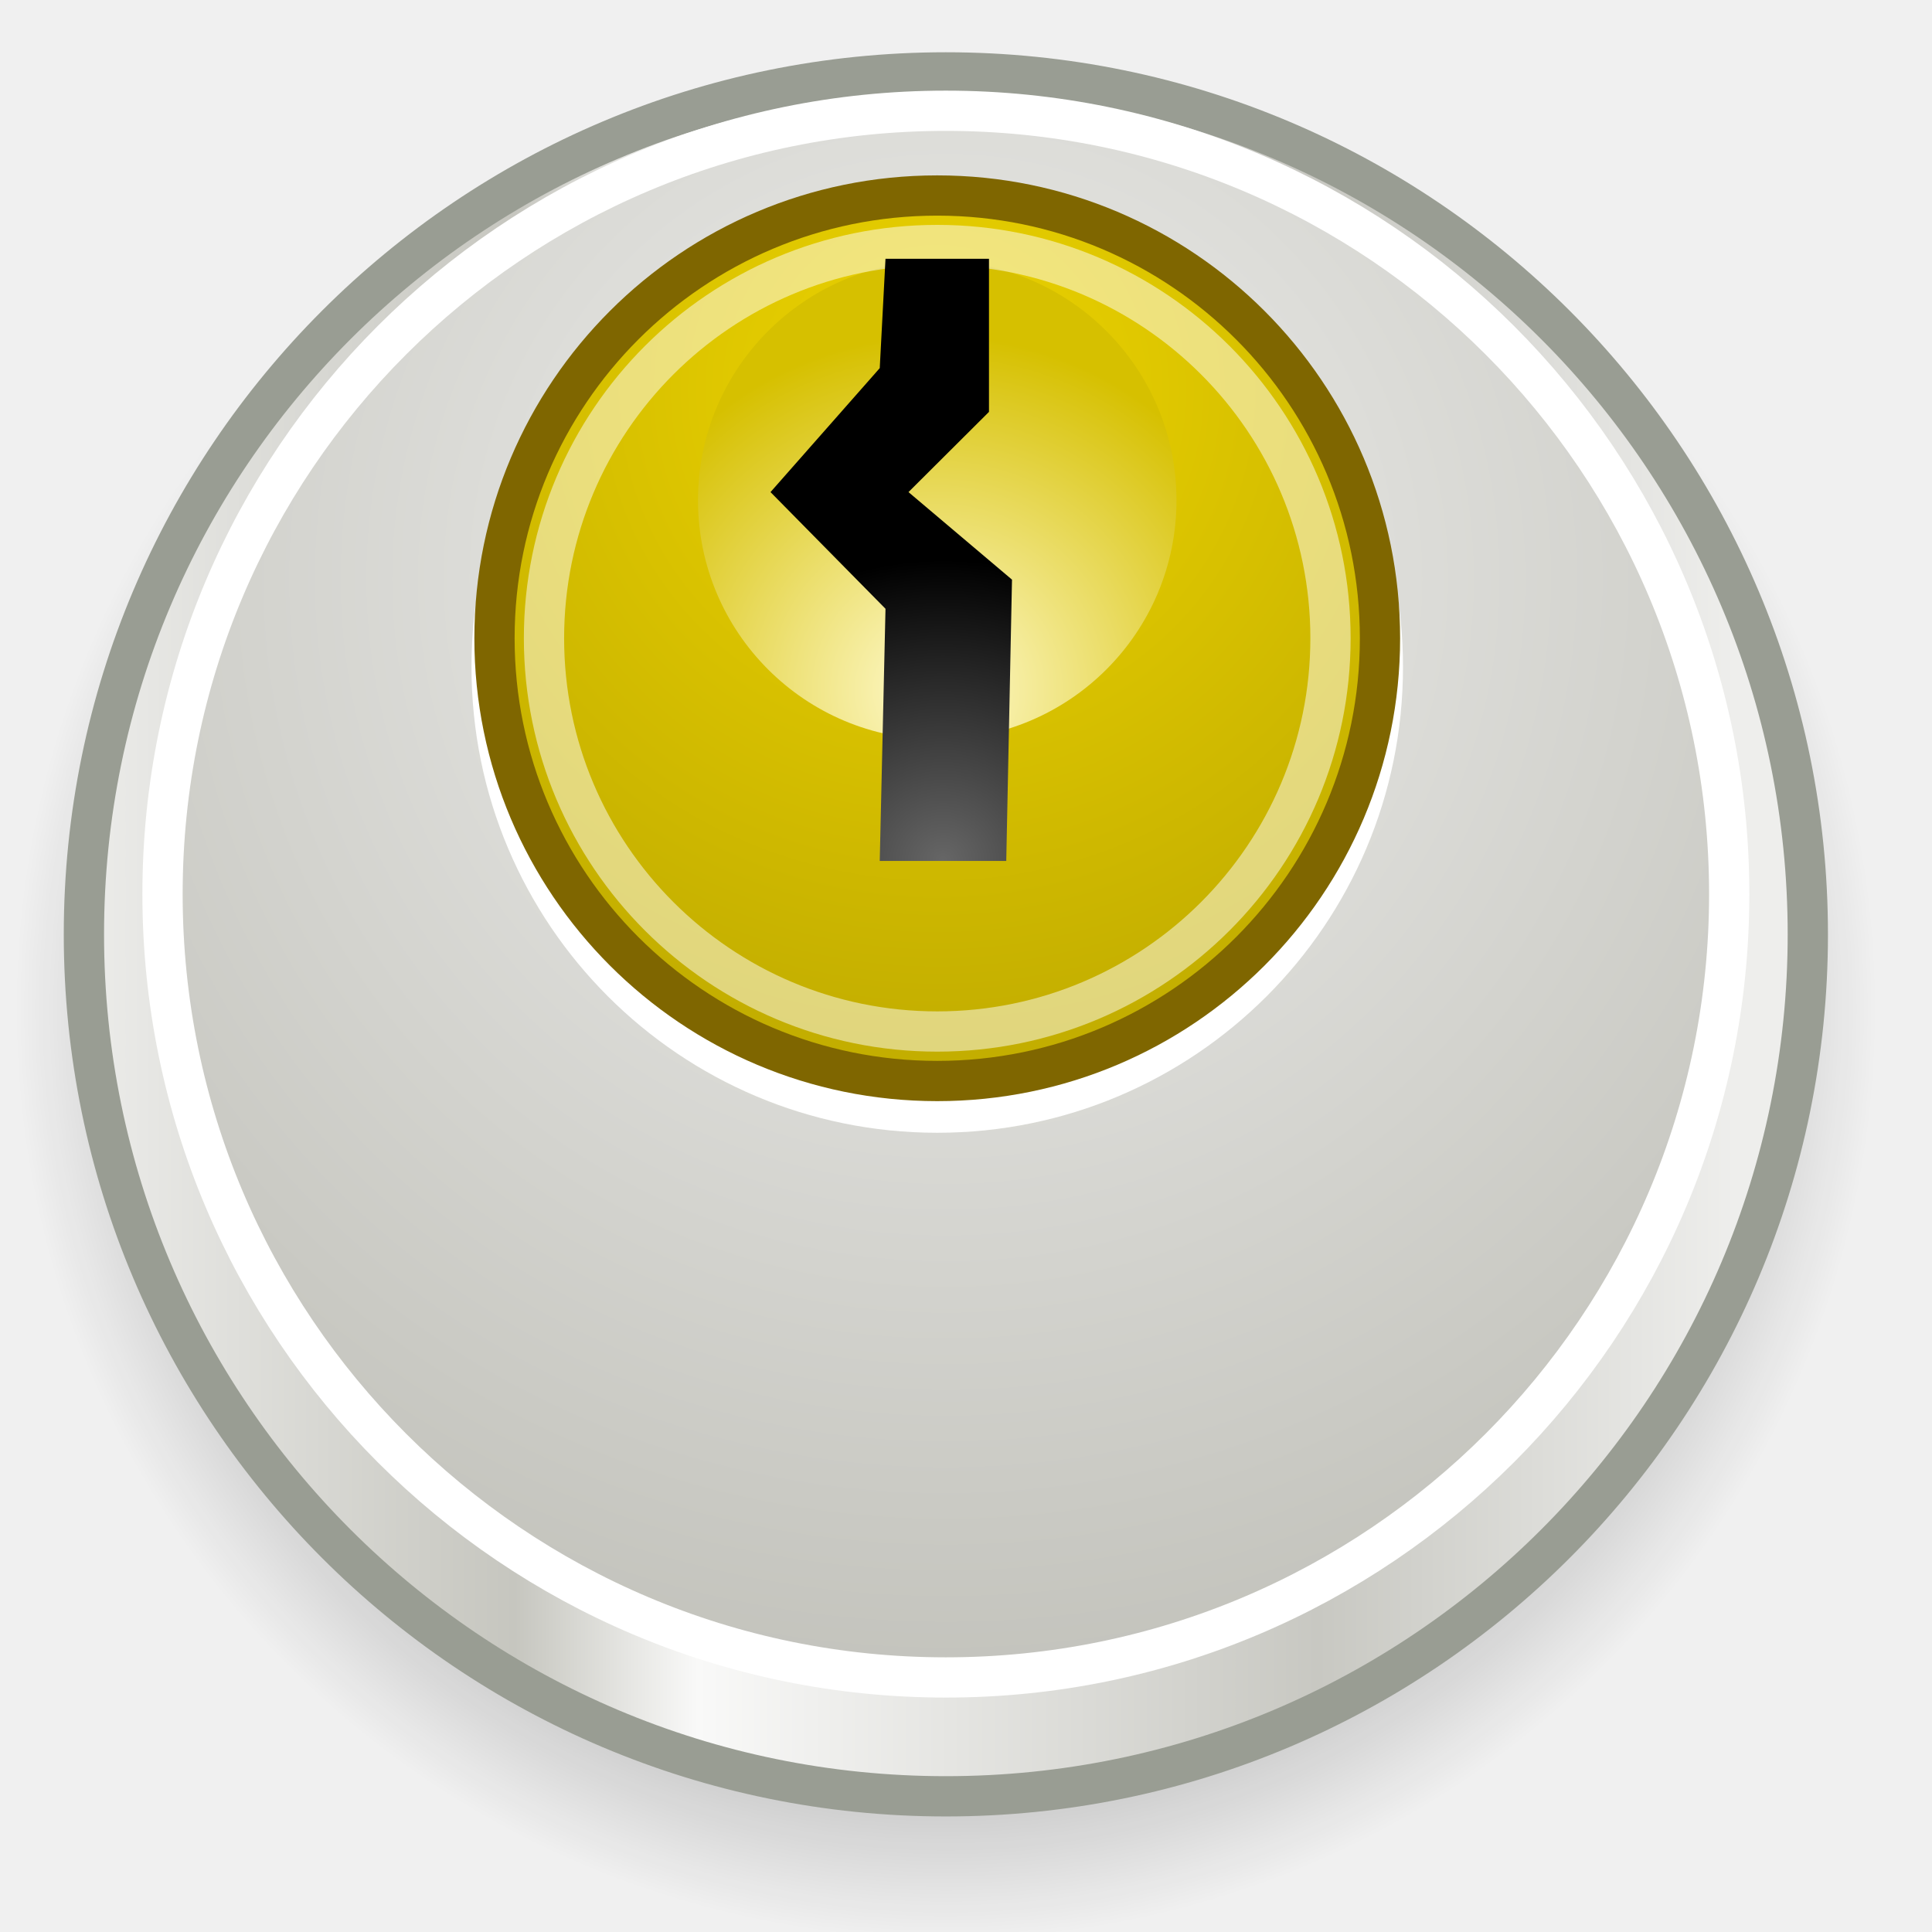
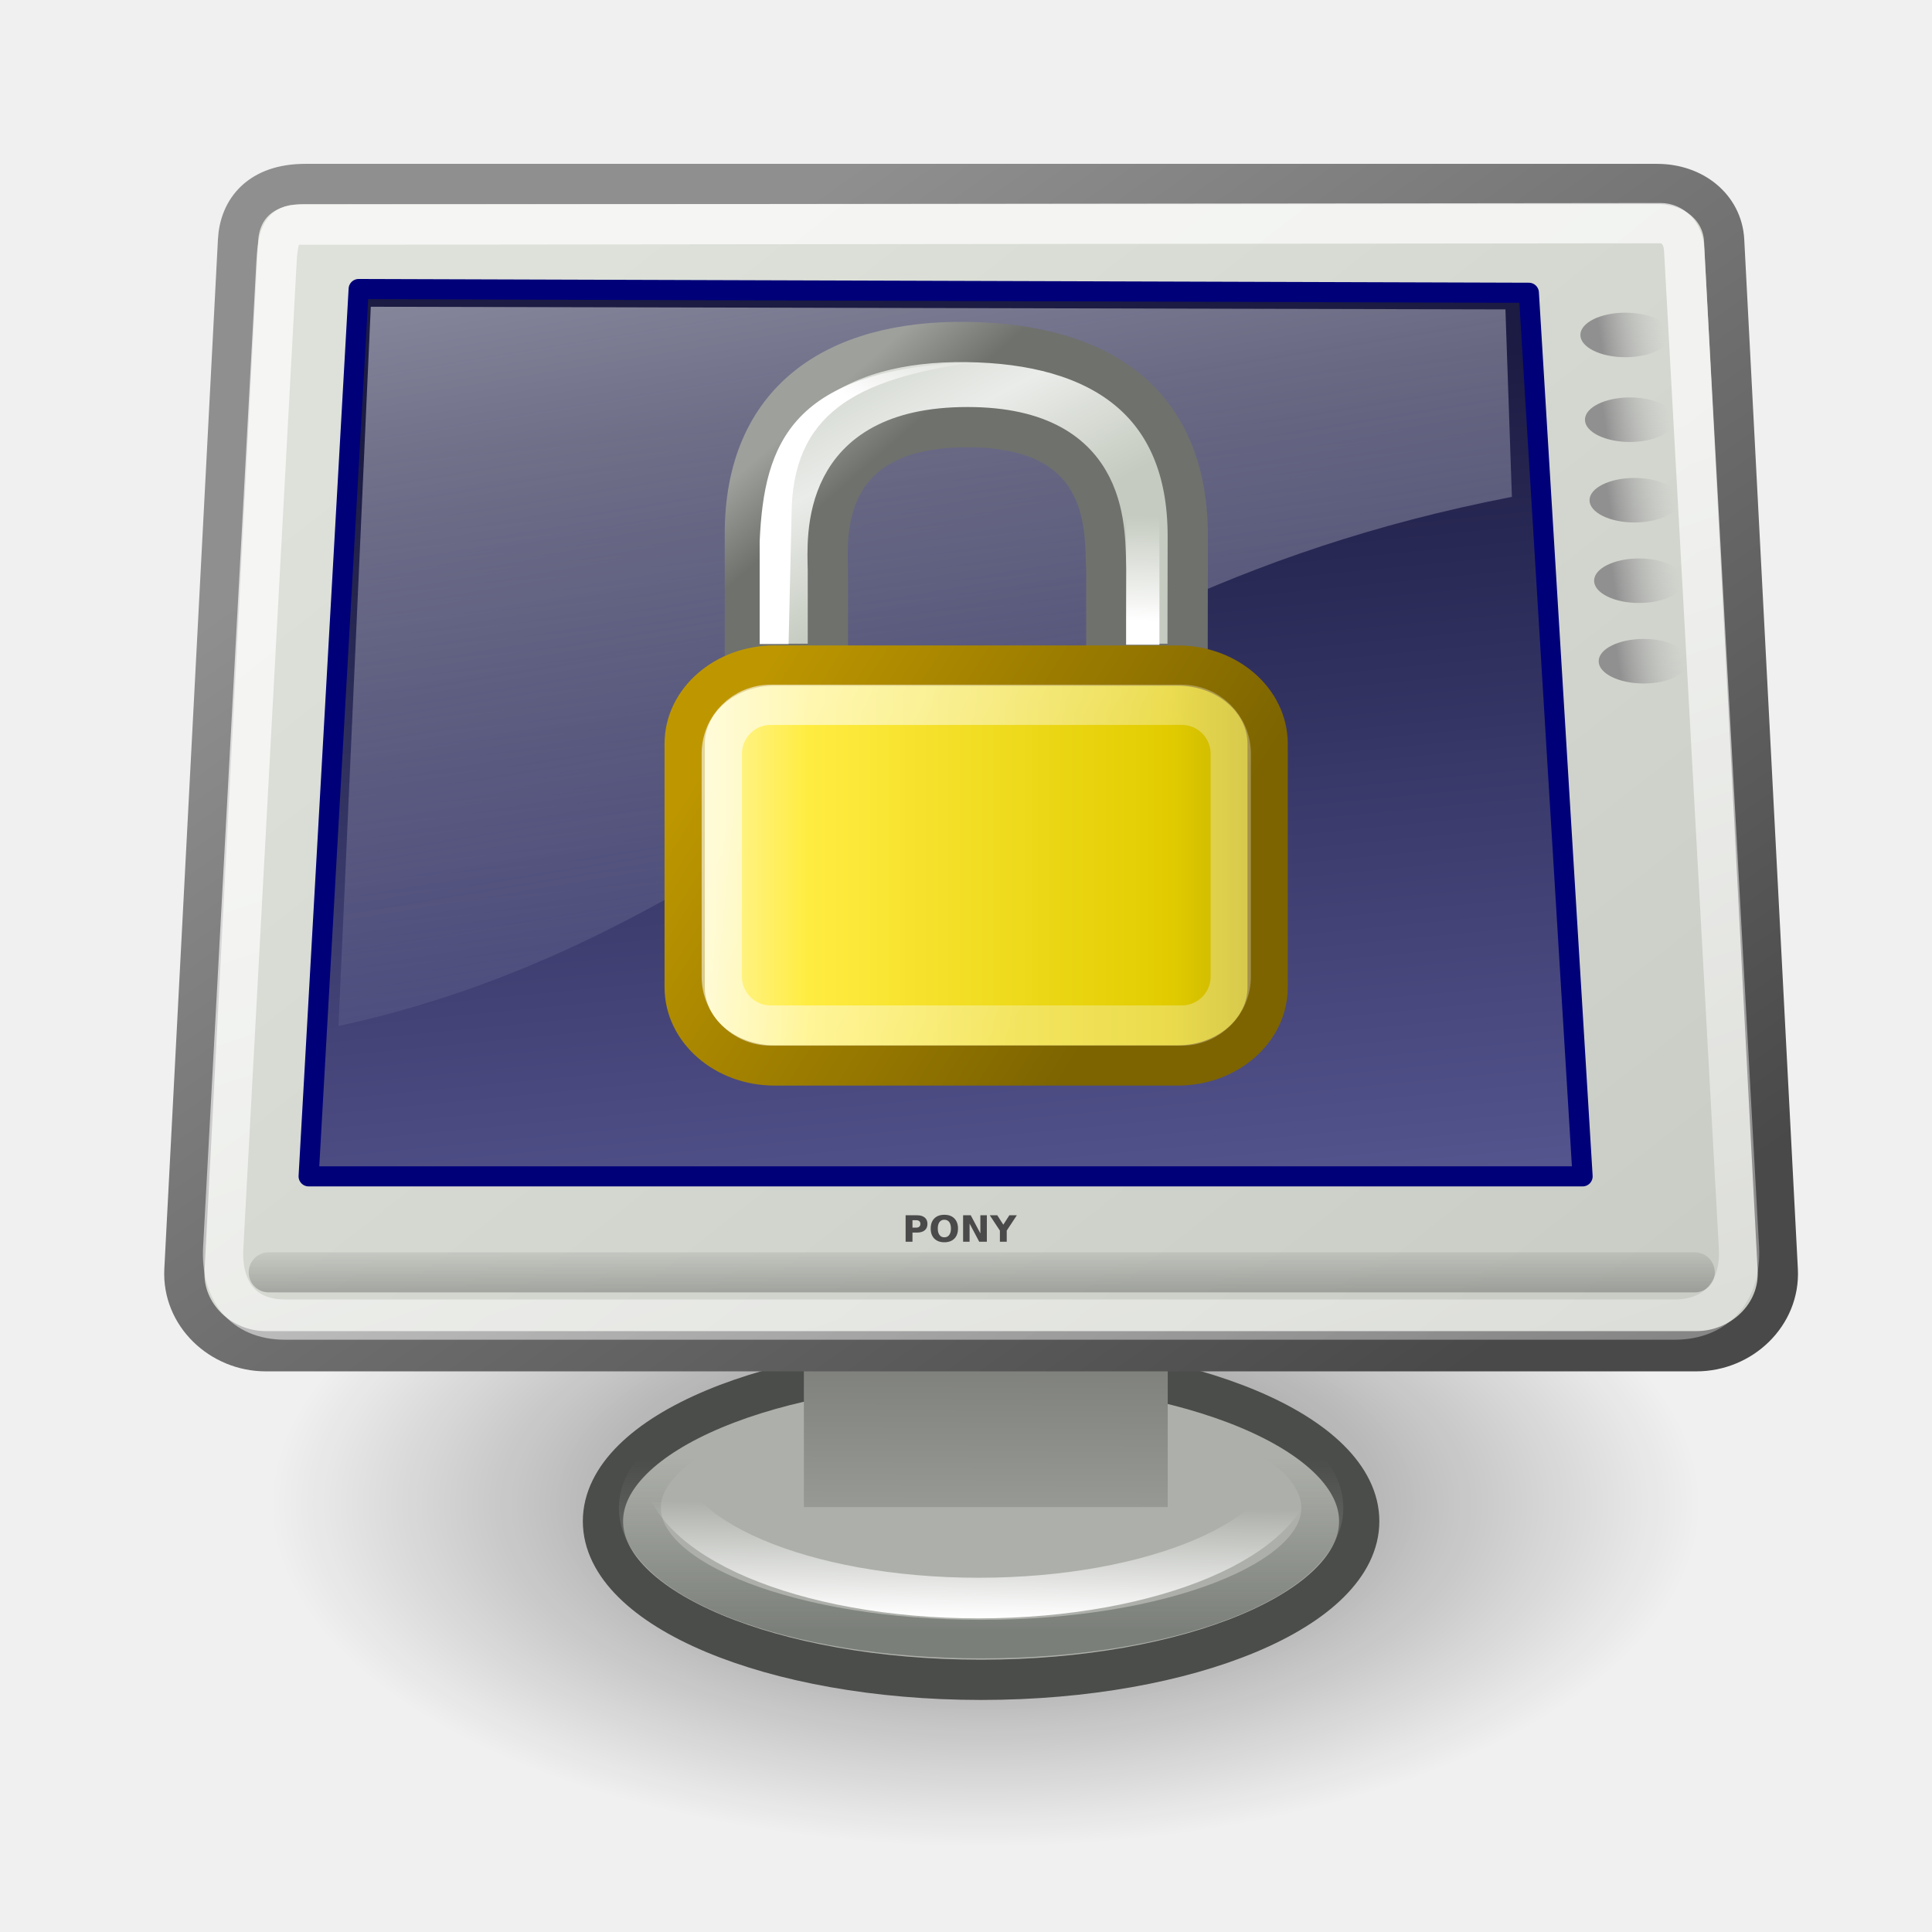
- <svg xmlns="http://www.w3.org/2000/svg" xmlns:xlink="http://www.w3.org/1999/xlink" width="48px" height="48px" id="svg11142">
+ <svg xmlns="http://www.w3.org/2000/svg" xmlns:xlink="http://www.w3.org/1999/xlink" width="48px" height="48px" id="svg2327">
  <defs id="defs3">
-     <linearGradient id="linearGradient11280">
-       <stop style="stop-color:#ffffff;stop-opacity:1;" offset="0" id="stop11282" />
-       <stop style="stop-color:#eaeaea;stop-opacity:1;" offset="1" id="stop11284" />
-     </linearGradient>
-     <linearGradient id="linearGradient11272">
-       <stop style="stop-color:#666666;stop-opacity:1;" offset="0" id="stop11274" />
-       <stop style="stop-color:#000000;stop-opacity:1;" offset="1" id="stop11276" />
-     </linearGradient>
-     <linearGradient id="linearGradient11264">
-       <stop style="stop-color:#000000;stop-opacity:1;" offset="0" id="stop11266" />
-       <stop style="stop-color:#000000;stop-opacity:0;" offset="1" id="stop11268" />
-     </linearGradient>
-     <linearGradient id="linearGradient11218">
-       <stop style="stop-color:#edd400;stop-opacity:1;" offset="0" id="stop11220" />
-       <stop style="stop-color:#c3ae00;stop-opacity:1;" offset="1" id="stop11222" />
-     </linearGradient>
-     <linearGradient id="linearGradient11204">
-       <stop style="stop-color:#fffacf;stop-opacity:1;" offset="0" id="stop11206" />
-       <stop style="stop-color:#d6c000;stop-opacity:1;" offset="1" id="stop11208" />
-     </linearGradient>
-     <linearGradient id="linearGradient11178">
-       <stop id="stop11180" offset="0" style="stop-color:#eeeeec;stop-opacity:1;" />
-       <stop id="stop11188" offset="1" style="stop-color:#c1c1ba;stop-opacity:1;" />
-     </linearGradient>
-     <linearGradient id="linearGradient11164">
-       <stop style="stop-color:#eeeeec;stop-opacity:1;" offset="0" id="stop11166" />
-       <stop id="stop11172" offset="0.27" style="stop-color:#c6c6bf;stop-opacity:1;" />
-       <stop style="stop-color:#f9f9f8;stop-opacity:1;" offset="0.379" id="stop11176" />
-       <stop style="stop-color:#c8c8c2;stop-opacity:1;" offset="0.75" id="stop11174" />
-       <stop style="stop-color:#eeeeec;stop-opacity:1;" offset="1" id="stop11168" />
-     </linearGradient>
-     <linearGradient xlink:href="#linearGradient11164" id="linearGradient11170" x1="7.143" y1="23.071" x2="42.471" y2="23.071" gradientUnits="userSpaceOnUse" />
-     <radialGradient xlink:href="#linearGradient11204" id="radialGradient11210" cx="22.714" cy="21.01" fx="22.714" fy="21.01" r="11" gradientUnits="userSpaceOnUse" gradientTransform="matrix(1.481448,1.195374e-15,-1.195374e-15,1.481448,-10.93576,-10.11516)" />
-     <radialGradient xlink:href="#linearGradient11218" id="radialGradient11224" cx="22.714" cy="6.143" fx="22.714" fy="6.143" r="11.5" gradientUnits="userSpaceOnUse" gradientTransform="matrix(1.409938,6.178633e-16,-6.178633e-16,1.409938,-9.311446,-2.51819)" />
-     <radialGradient xlink:href="#linearGradient11178" id="radialGradient11234" cx="25.786" cy="15.742" fx="25.786" fy="15.742" r="18.672" gradientUnits="userSpaceOnUse" gradientTransform="matrix(1.442442,2.632308e-16,-2.632308e-16,1.442442,-11.40869,-6.964824)" />
-     <radialGradient xlink:href="#linearGradient11264" id="radialGradient11270" cx="25.786" cy="23.071" fx="25.786" fy="23.071" r="18.214" gradientUnits="userSpaceOnUse" />
-     <radialGradient xlink:href="#linearGradient11272" id="radialGradient11278" cx="22.643" cy="16.195" fx="22.643" fy="16.195" r="3" gradientTransform="matrix(2.571429,-7.416687e-7,7.192243e-7,2.493612,-34.79593,-18.99407)" gradientUnits="userSpaceOnUse" />
+     <linearGradient xlink:href="#linearGradient5741" id="linearGradient2324" gradientUnits="userSpaceOnUse" gradientTransform="matrix(1.230769,0,0,0.32409,-5.538462,32.89774)" x1="27.812" y1="22.739" x2="27.824" y2="26.025" />
+     <linearGradient xlink:href="#linearGradient5741" id="linearGradient2322" gradientUnits="userSpaceOnUse" gradientTransform="matrix(1.230769,0,0,0.32409,-5.538462,30.89774)" x1="27.812" y1="22.739" x2="27.824" y2="26.025" />
+     <linearGradient xlink:href="#linearGradient5741" id="linearGradient2320" gradientUnits="userSpaceOnUse" gradientTransform="matrix(1.230769,0,0,0.32409,-5.538462,28.89774)" x1="27.812" y1="22.739" x2="27.824" y2="26.025" />
+     <linearGradient xlink:href="#linearGradient5741" id="linearGradient2318" gradientUnits="userSpaceOnUse" gradientTransform="matrix(1.230769,0,0,0.32409,-5.538462,26.89774)" x1="27.812" y1="22.739" x2="27.824" y2="26.025" />
+     <linearGradient xlink:href="#linearGradient5741" id="linearGradient2316" gradientUnits="userSpaceOnUse" gradientTransform="matrix(1.230769,0,0,0.32409,-5.538462,24.89774)" x1="27.812" y1="22.739" x2="27.824" y2="26.025" />
+     <linearGradient xlink:href="#linearGradient5741" id="linearGradient2314" gradientUnits="userSpaceOnUse" gradientTransform="matrix(1.230769,0,0,0.32409,-5.538462,22.89774)" x1="27.812" y1="22.739" x2="27.824" y2="26.025" />
+     <linearGradient xlink:href="#linearGradient5741" id="linearGradient2312" gradientUnits="userSpaceOnUse" gradientTransform="matrix(1.230769,0,0,0.32409,-5.538462,20.89774)" x1="27.812" y1="22.739" x2="27.824" y2="26.025" />
+     <linearGradient xlink:href="#linearGradient5741" id="linearGradient2310" gradientUnits="userSpaceOnUse" gradientTransform="matrix(1.230769,0,0,0.32409,-5.538462,18.89774)" x1="27.812" y1="22.739" x2="27.824" y2="26.025" />
+     <linearGradient xlink:href="#linearGradient5741" id="linearGradient2308" gradientUnits="userSpaceOnUse" gradientTransform="matrix(1.230769,0,0,0.32409,-5.538462,16.89774)" x1="27.812" y1="22.739" x2="27.824" y2="26.025" />
+     <linearGradient id="linearGradient5741">
+       <stop style="stop-color:#896d00;stop-opacity:1;" offset="0" id="stop5743" />
+       <stop style="stop-color:#a18000;stop-opacity:0.268;" offset="1" id="stop5745" />
+     </linearGradient>
+     <linearGradient xlink:href="#linearGradient5741" id="linearGradient2306" gradientUnits="userSpaceOnUse" gradientTransform="matrix(1.230769,0,0,0.32409,-5.538462,14.89774)" x1="27.812" y1="22.739" x2="27.824" y2="26.025" />
+     <linearGradient id="linearGradient2298">
+       <stop style="stop-color:#ffffff;stop-opacity:1;" offset="0" id="stop2300" />
+       <stop style="stop-color:#ffffff;stop-opacity:0;" offset="1" id="stop2302" />
+     </linearGradient>
+     <radialGradient xlink:href="#linearGradient2298" id="radialGradient2304" cx="12.846" cy="13.342" fx="12.846" fy="13.342" r="17" gradientTransform="matrix(2.531089,-2.901827e-16,6.080015e-9,2.860549,-19.66786,-16.33929)" gradientUnits="userSpaceOnUse" />
+     <linearGradient xlink:href="#linearGradient12071" id="linearGradient1347" gradientUnits="userSpaceOnUse" gradientTransform="matrix(2,0,0,1,11,-2)" x1="11.5" y1="20.58" x2="11.779" y2="14.26" />
+     <linearGradient id="linearGradient12071">
+       <stop style="stop-color:#ffffff;stop-opacity:1;" offset="0" id="stop12073" />
+       <stop style="stop-color:#ffffff;stop-opacity:0;" offset="1" id="stop12075" />
+     </linearGradient>
+     <linearGradient xlink:href="#linearGradient12071" id="linearGradient2296" gradientUnits="userSpaceOnUse" gradientTransform="matrix(2,0,0,1,-11,-2)" x1="14.218" y1="6.88" x2="17.859" y2="3.957" />
+     <linearGradient id="linearGradient9845">
+       <stop style="stop-color:#ffffff;stop-opacity:1;" offset="0" id="stop9847" />
+       <stop style="stop-color:#ffffff;stop-opacity:0.495;" offset="1" id="stop9849" />
+     </linearGradient>
+     <linearGradient xlink:href="#linearGradient9845" id="linearGradient9851" x1="10.907" y1="25.002" x2="30.875" y2="36.127" gradientUnits="userSpaceOnUse" gradientTransform="matrix(0.924952,0,0,1.014465,1.815154,-1.419847)" />
+     <linearGradient id="linearGradient11327">
+       <stop style="stop-color:#7d6400;stop-opacity:1;" offset="0" id="stop11329" />
+       <stop style="stop-color:#be9700;stop-opacity:1;" offset="1" id="stop11331" />
+     </linearGradient>
+     <linearGradient xlink:href="#linearGradient11327" id="linearGradient11333" x1="31.63" y1="41.792" x2="8.671" y2="25.794" gradientUnits="userSpaceOnUse" gradientTransform="matrix(1,0,0,1.089878,-8.877448e-15,-3.986899)" />
+     <linearGradient id="linearGradient2092">
+       <stop id="stop2094" offset="0" style="stop-color:#fff7b0;stop-opacity:1;" />
+       <stop style="stop-color:#ffec41;stop-opacity:1;" offset="0.21" id="stop2098" />
+       <stop id="stop2293" offset="0.84" style="stop-color:#e2cc00;stop-opacity:1;" />
+       <stop id="stop2100" offset="1" style="stop-color:#c3af00;stop-opacity:1;" />
+     </linearGradient>
+     <linearGradient xlink:href="#linearGradient2092" id="linearGradient8386" x1="6.727" y1="32.162" x2="40.938" y2="32.162" gradientUnits="userSpaceOnUse" gradientTransform="matrix(1,0,0,1.089878,-8.877448e-15,-5.10979)" />
+     <linearGradient id="linearGradient11335">
+       <stop style="stop-color:#6f716d;stop-opacity:1;" offset="0" id="stop11337" />
+       <stop style="stop-color:#9ea09c;stop-opacity:1;" offset="1" id="stop11339" />
+     </linearGradient>
+     <linearGradient xlink:href="#linearGradient11335" id="linearGradient11341" x1="19.251" y1="9.664" x2="16.198" y2="6.04" gradientUnits="userSpaceOnUse" gradientTransform="translate(-8.877448e-15,-1.926279)" />
+     <linearGradient id="linearGradient10591">
+       <stop style="stop-color:#cad0c6;stop-opacity:1;" offset="0" id="stop10593" />
+       <stop id="stop10599" offset="0.5" style="stop-color:#eaece9;stop-opacity:1;" />
+       <stop style="stop-color:#c5cbc0;stop-opacity:1;" offset="1" id="stop10595" />
+     </linearGradient>
+     <linearGradient xlink:href="#linearGradient10591" id="linearGradient10597" x1="12.887" y1="4.36" x2="20.087" y2="18.414" gradientUnits="userSpaceOnUse" gradientTransform="translate(-8.877448e-15,-1.926279)" />
+     <linearGradient id="linearGradient3558">
+       <stop style="stop-color:#000000;stop-opacity:1;" offset="0" id="stop3560" />
+       <stop style="stop-color:#000000;stop-opacity:0;" offset="1" id="stop3562" />
+     </linearGradient>
+     <radialGradient xlink:href="#linearGradient3558" id="radialGradient3564" cx="22.571" cy="30.857" fx="22.571" fy="30.857" r="15.571" gradientTransform="matrix(1,0,0,0.651376,1.613288e-15,10.75754)" gradientUnits="userSpaceOnUse" />
+     <linearGradient id="linearGradient2329">
+       <stop id="stop2331" offset="0" style="stop-color:#ffffff;stop-opacity:1;" />
+       <stop id="stop2333" offset="1" style="stop-color:#ffffff;stop-opacity:0;" />
+     </linearGradient>
+     <linearGradient id="linearGradient2321">
+       <stop id="stop2323" offset="0" style="stop-color:#7b7f7a;stop-opacity:1;" />
+       <stop id="stop2325" offset="1" style="stop-color:#7b7f7a;stop-opacity:0;" />
+     </linearGradient>
+     <linearGradient id="linearGradient2752">
+       <stop id="stop2754" offset="0" style="stop-color:#9d9d9d;stop-opacity:1;" />
+       <stop id="stop2756" offset="1" style="stop-color:#b9b9b9;stop-opacity:1;" />
+     </linearGradient>
+     <linearGradient id="linearGradient2711">
+       <stop id="stop2713" offset="0" style="stop-color:#909090;stop-opacity:1;" />
+       <stop id="stop2715" offset="1" style="stop-color:#bebebe;stop-opacity:0;" />
+     </linearGradient>
+     <linearGradient id="linearGradient2701">
+       <stop id="stop2703" offset="0" style="stop-color:#585956;stop-opacity:1;" />
+       <stop id="stop2705" offset="1" style="stop-color:#bbbeb8;stop-opacity:1;" />
+     </linearGradient>
+     <linearGradient id="linearGradient2691">
+       <stop id="stop2693" offset="0" style="stop-color:#868686;stop-opacity:1;" />
+       <stop id="stop2695" offset="1" style="stop-color:#e9e9e9;stop-opacity:1;" />
+     </linearGradient>
+     <linearGradient id="linearGradient2683">
+       <stop id="stop2685" offset="0" style="stop-color:#000000;stop-opacity:1;" />
+       <stop id="stop2687" offset="1" style="stop-color:#000000;stop-opacity:0;" />
+     </linearGradient>
+     <linearGradient id="linearGradient2675">
+       <stop id="stop2677" offset="0" style="stop-color:#5b5b97;stop-opacity:1;" />
+       <stop id="stop2679" offset="1" style="stop-color:#1b1b43;stop-opacity:1;" />
+     </linearGradient>
+     <linearGradient id="linearGradient2667">
+       <stop id="stop2669" offset="0" style="stop-color:#ffffff;stop-opacity:1;" />
+       <stop id="stop2671" offset="1" style="stop-color:#fcfcff;stop-opacity:0;" />
+     </linearGradient>
+     <linearGradient id="linearGradient2635">
+       <stop id="stop2637" offset="0" style="stop-color:#f9fff5;stop-opacity:1;" />
+       <stop id="stop2639" offset="1" style="stop-color:#f9fff5;stop-opacity:0;" />
+     </linearGradient>
+     <linearGradient id="linearGradient2623">
+       <stop id="stop2625" offset="0" style="stop-color:#dfdfde;stop-opacity:1;" />
+       <stop id="stop2627" offset="1" style="stop-color:#9d9f9a;stop-opacity:1;" />
+     </linearGradient>
+     <linearGradient id="linearGradient2454">
+       <stop style="stop-color:#000000;stop-opacity:1;" offset="0" id="stop2456" />
+       <stop style="stop-color:#000000;stop-opacity:0;" offset="1" id="stop2458" />
+     </linearGradient>
+     <linearGradient id="linearGradient2415">
+       <stop style="stop-color:#ffffff;stop-opacity:1;" offset="0" id="stop2417" />
+       <stop style="stop-color:#ffffff;stop-opacity:0;" offset="1" id="stop2419" />
+     </linearGradient>
+     <linearGradient id="linearGradient2379">
+       <stop style="stop-color:#1a4876;stop-opacity:1;" offset="0" id="stop2381" />
+       <stop style="stop-color:#3f54a3;stop-opacity:0;" offset="1" id="stop2383" />
+     </linearGradient>
+     <linearGradient id="linearGradient2328">
+       <stop style="stop-color:#ffffff;stop-opacity:1;" offset="0" id="stop2330" />
+       <stop style="stop-color:#ffffff;stop-opacity:0;" offset="1" id="stop2332" />
+     </linearGradient>
+     <linearGradient id="linearGradient2307">
+       <stop style="stop-color:#5a7aa4;stop-opacity:1;" offset="0" id="stop2309" />
+       <stop style="stop-color:#5a7aa4;stop-opacity:0;" offset="1" id="stop2311" />
+     </linearGradient>
+     <linearGradient id="linearGradient2253">
+       <stop style="stop-color:#8f8f8f;stop-opacity:1;" offset="0" id="stop2255" />
+       <stop style="stop-color:#494949;stop-opacity:1;" offset="1" id="stop2257" />
+     </linearGradient>
+     <linearGradient id="linearGradient2245">
+       <stop style="stop-color:#dde1d9;stop-opacity:1;" offset="0" id="stop2247" />
+       <stop style="stop-color:#cacdc6;stop-opacity:1;" offset="1" id="stop2249" />
+     </linearGradient>
+     <linearGradient xlink:href="#linearGradient2245" id="linearGradient2251" gradientTransform="matrix(1.129863,0,0,0.885063,2.875,1.570628)" x1="8.612" y1="7.229" x2="34.784" y2="33.34" gradientUnits="userSpaceOnUse" />
+     <linearGradient xlink:href="#linearGradient2307" id="linearGradient2313" gradientTransform="matrix(1.208393,0,0,0.98441,-0.789284,-0.50338)" x1="16.852" y1="9.324" x2="24.419" y2="53.735" gradientUnits="userSpaceOnUse" />
+     <linearGradient xlink:href="#linearGradient2328" id="linearGradient2334" gradientTransform="matrix(1.289166,0,0,0.922731,-0.789284,-0.50338)" x1="16.119" y1="10.842" x2="27.289" y2="39.032" gradientUnits="userSpaceOnUse" />
+     <linearGradient xlink:href="#linearGradient2415" id="linearGradient2421" gradientTransform="matrix(1.108069,0,0,0.902471,5.5,3.875)" x1="17.698" y1="13.005" x2="34.975" y2="55.201" gradientUnits="userSpaceOnUse" />
+     <linearGradient xlink:href="#linearGradient2379" id="linearGradient2445" gradientUnits="userSpaceOnUse" gradientTransform="matrix(1.02787,0,0,0.822296,1.523986,1.001198)" x1="21.356" y1="30.078" x2="19.995" y2="-1.322" />
+     <radialGradient xlink:href="#linearGradient2454" id="radialGradient2460" gradientTransform="scale(1.925808,0.519262)" cx="12.576" cy="67.502" fx="12.576" fy="67.502" r="8.766" gradientUnits="userSpaceOnUse" />
+     <linearGradient y2="92.571" x2="10.728" y1="84.029" x1="10.728" gradientTransform="scale(1.983556,0.504145)" gradientUnits="userSpaceOnUse" id="linearGradient2653" xlink:href="#linearGradient2623" />
+     <linearGradient y2="74.098" x2="8.649" y1="101.285" x1="13.629" gradientTransform="scale(2.143634,0.466498)" gradientUnits="userSpaceOnUse" id="linearGradient2655" xlink:href="#linearGradient2635" />
+     <linearGradient gradientUnits="userSpaceOnUse" y2="26.729" x2="17.199" y1="1.654" x1="11.492" gradientTransform="matrix(1.238977,0,0,0.895955,5.090553,1.543476)" id="linearGradient2673" xlink:href="#linearGradient2667" />
+     <linearGradient gradientUnits="userSpaceOnUse" y2="8.867" x2="16.316" y1="32.622" x1="19.15" gradientTransform="matrix(1.174139,0,0,0.945431,5.221825,1.543476)" id="linearGradient2681" xlink:href="#linearGradient2675" />
+     <linearGradient gradientUnits="userSpaceOnUse" y2="162.451" x2="3.707" y1="171.291" x1="3.707" gradientTransform="matrix(5.705159,0,0,0.17528,5.5,2.195627)" id="linearGradient2689" xlink:href="#linearGradient2683" />
+     <linearGradient gradientUnits="userSpaceOnUse" y2="64.893" x2="12.128" y1="53.535" x1="12.207" gradientTransform="matrix(1.816345,0,0,1.278927,2.5,-40.24508)" id="linearGradient2707" xlink:href="#linearGradient2701" />
+     <linearGradient gradientUnits="userSpaceOnUse" y2="3.845" x2="35.521" y1="3.938" x1="34.301" id="linearGradient2717" xlink:href="#linearGradient2711" />
+     <linearGradient y2="3.845" x2="35.521" y1="3.938" x1="34.301" gradientUnits="userSpaceOnUse" id="linearGradient2721" xlink:href="#linearGradient2711" />
+     <linearGradient y2="3.845" x2="35.521" y1="3.938" x1="34.301" gradientUnits="userSpaceOnUse" id="linearGradient2725" xlink:href="#linearGradient2711" />
+     <linearGradient y2="3.845" x2="35.521" y1="3.938" x1="34.301" gradientUnits="userSpaceOnUse" id="linearGradient2729" xlink:href="#linearGradient2711" />
+     <linearGradient y2="3.845" x2="35.521" y1="3.938" x1="34.301" gradientUnits="userSpaceOnUse" id="linearGradient2733" xlink:href="#linearGradient2711" />
+     <linearGradient y2="31.246" x2="32.537" y1="5.382" x1="10.391" gradientTransform="matrix(1.104397,0,0,0.905471,4.5,2.875)" gradientUnits="userSpaceOnUse" id="linearGradient1561" xlink:href="#linearGradient2253" />
+     <linearGradient gradientUnits="userSpaceOnUse" y2="28.206" x2="-35.658" y1="33.416" x1="-35.658" id="linearGradient2327" xlink:href="#linearGradient2321" />
+     <linearGradient gradientUnits="userSpaceOnUse" y2="30.962" x2="-35.075" y1="34.242" x1="-35.123" id="linearGradient2337" xlink:href="#linearGradient2329" />
+     <radialGradient xlink:href="#linearGradient2298" id="radialGradient1857" gradientUnits="userSpaceOnUse" gradientTransform="matrix(1.016759,-1.165687e-16,2.442391e-9,1.149106,23.49945,19.95445)" cx="12.846" cy="13.342" fx="12.846" fy="13.342" r="17" />
+     <linearGradient xlink:href="#linearGradient12071" id="linearGradient1860" gradientUnits="userSpaceOnUse" gradientTransform="matrix(0.980472,0,0,0.490236,34.67523,22.99102)" x1="11.5" y1="20.58" x2="11.779" y2="14.26" />
+     <linearGradient xlink:href="#linearGradient12071" id="linearGradient1863" gradientUnits="userSpaceOnUse" gradientTransform="matrix(0.980472,0,0,0.490236,23.89003,22.99102)" x1="14.218" y1="6.88" x2="17.859" y2="3.957" />
+     <linearGradient xlink:href="#linearGradient9845" id="linearGradient1866" gradientUnits="userSpaceOnUse" gradientTransform="matrix(0.453445,0,0,0.497327,30.17248,23.27543)" x1="10.907" y1="25.002" x2="30.875" y2="36.127" />
+     <linearGradient xlink:href="#linearGradient2092" id="linearGradient1869" gradientUnits="userSpaceOnUse" gradientTransform="matrix(0.490236,0,0,0.534297,29.28263,21.46649)" x1="6.727" y1="32.162" x2="40.938" y2="32.162" />
+     <linearGradient xlink:href="#linearGradient11327" id="linearGradient1871" gradientUnits="userSpaceOnUse" gradientTransform="matrix(0.490236,0,0,0.534297,29.28263,22.01697)" x1="31.63" y1="41.792" x2="8.671" y2="25.794" />
+     <linearGradient xlink:href="#linearGradient10591" id="linearGradient1874" gradientUnits="userSpaceOnUse" gradientTransform="matrix(0.490236,0,0,0.490236,29.28263,23.02716)" x1="12.887" y1="4.36" x2="20.087" y2="18.414" />
+     <linearGradient xlink:href="#linearGradient11335" id="linearGradient1876" gradientUnits="userSpaceOnUse" gradientTransform="matrix(0.490236,0,0,0.490236,29.28263,23.02716)" x1="19.251" y1="9.664" x2="16.198" y2="6.04" />
+     <linearGradient xlink:href="#linearGradient10591" id="linearGradient1886" gradientUnits="userSpaceOnUse" gradientTransform="matrix(0.480246,0,0,0.497322,29.22711,23.01153)" x1="12.887" y1="4.36" x2="20.087" y2="18.414" />
+     <linearGradient xlink:href="#linearGradient11335" id="linearGradient1888" gradientUnits="userSpaceOnUse" gradientTransform="matrix(0.480246,0,0,0.497322,29.22711,23.01153)" x1="19.251" y1="9.664" x2="16.198" y2="6.04" />
+     <linearGradient xlink:href="#linearGradient2092" id="linearGradient1890" gradientUnits="userSpaceOnUse" gradientTransform="matrix(0.490236,0,0,0.534297,29.28263,21.67589)" x1="6.727" y1="32.162" x2="40.938" y2="32.162" />
+     <linearGradient xlink:href="#linearGradient11327" id="linearGradient1892" gradientUnits="userSpaceOnUse" gradientTransform="matrix(0.490236,0,0,0.534297,29.28263,22.22637)" x1="31.63" y1="41.792" x2="8.671" y2="25.794" />
+     <linearGradient xlink:href="#linearGradient9845" id="linearGradient1894" gradientUnits="userSpaceOnUse" gradientTransform="matrix(0.453445,0,0,0.470026,30.17248,24.3894)" x1="10.907" y1="25.002" x2="30.875" y2="36.127" />
+     <linearGradient xlink:href="#linearGradient12071" id="linearGradient1896" gradientUnits="userSpaceOnUse" gradientTransform="matrix(0.980472,0,0,0.461806,23.89003,23.47875)" x1="14.218" y1="6.88" x2="17.859" y2="3.957" />
+     <linearGradient xlink:href="#linearGradient12071" id="linearGradient1898" gradientUnits="userSpaceOnUse" gradientTransform="matrix(0.980472,0,0,0.490236,34.67523,22.83397)" x1="11.5" y1="20.58" x2="11.779" y2="14.26" />
+     <linearGradient xlink:href="#linearGradient10591" id="linearGradient1912" gradientUnits="userSpaceOnUse" gradientTransform="matrix(0.480246,0,0,0.497322,29.22711,23.01153)" x1="12.887" y1="4.36" x2="20.087" y2="18.414" />
+     <linearGradient xlink:href="#linearGradient11335" id="linearGradient1914" gradientUnits="userSpaceOnUse" gradientTransform="matrix(0.480246,0,0,0.497322,29.22711,23.01153)" x1="19.251" y1="9.664" x2="16.198" y2="6.04" />
+     <linearGradient xlink:href="#linearGradient2092" id="linearGradient1916" gradientUnits="userSpaceOnUse" gradientTransform="matrix(0.490236,0,0,0.534297,29.28263,21.67589)" x1="6.727" y1="32.162" x2="40.938" y2="32.162" />
+     <linearGradient xlink:href="#linearGradient11327" id="linearGradient1918" gradientUnits="userSpaceOnUse" gradientTransform="matrix(0.490236,0,0,0.534297,29.28263,22.22637)" x1="31.63" y1="41.792" x2="8.671" y2="25.794" />
+     <linearGradient xlink:href="#linearGradient9845" id="linearGradient1920" gradientUnits="userSpaceOnUse" gradientTransform="matrix(0.453445,0,0,0.470026,30.17248,24.3894)" x1="10.907" y1="25.002" x2="30.875" y2="36.127" />
+     <linearGradient xlink:href="#linearGradient12071" id="linearGradient1922" gradientUnits="userSpaceOnUse" gradientTransform="matrix(0.980472,0,0,0.461806,23.89003,23.47875)" x1="14.218" y1="6.88" x2="17.859" y2="3.957" />
+     <linearGradient xlink:href="#linearGradient12071" id="linearGradient1924" gradientUnits="userSpaceOnUse" gradientTransform="matrix(0.980472,0,0,0.490236,34.67523,22.83397)" x1="11.5" y1="20.58" x2="11.779" y2="14.26" />
  </defs>
  <g id="layer1">
-     <path transform="matrix(1.269833,0,0,1.269833,-9.24356,-4.225444)" d="M 44 23.071 A 18.214 18.214 0 1 1  7.571,23.071 A 18.214 18.214 0 1 1  44 23.071 z" id="path11262" style="opacity:1;color:#000000;fill:url(#radialGradient11270);fill-opacity:1;fill-rule:evenodd;stroke:none;stroke-width:0.851;stroke-linecap:round;stroke-linejoin:round;marker:none;marker-start:none;marker-mid:none;marker-end:none;stroke-miterlimit:4;stroke-dasharray:none;stroke-dashoffset:0;stroke-opacity:1;visibility:visible;display:inline;overflow:visible" />
-     <path style="opacity:1;color:#000000;fill:url(#linearGradient11170);fill-opacity:1;fill-rule:evenodd;stroke:#999d93;stroke-width:0.851;stroke-linecap:round;stroke-linejoin:round;marker:none;marker-start:none;marker-mid:none;marker-end:none;stroke-miterlimit:4;stroke-dasharray:none;stroke-dashoffset:0;stroke-opacity:1;visibility:visible;display:inline;overflow:visible" id="path11152" d="M 44 23.071 A 18.214 18.214 0 1 1  7.571,23.071 A 18.214 18.214 0 1 1  44 23.071 z" transform="matrix(1.175715,0,0,1.175715,-6.816669,-3.911156)" />
-     <path transform="matrix(1.06849,0,0,1.06849,-4.051771,-2.437299)" d="M 44 23.071 A 18.214 18.214 0 1 1  7.571,23.071 A 18.214 18.214 0 1 1  44 23.071 z" id="path11154" style="opacity:1;color:#000000;fill:url(#radialGradient11234);fill-opacity:1;fill-rule:evenodd;stroke:#ffffff;stroke-width:0.936;stroke-linecap:round;stroke-linejoin:round;marker:none;marker-start:none;marker-mid:none;marker-end:none;stroke-miterlimit:4;stroke-dasharray:none;stroke-dashoffset:0;stroke-opacity:1;visibility:visible;display:inline;overflow:visible" />
-     <path transform="matrix(1.051948,0,0,1.051948,-0.608534,3.647494)" d="M 33.714 12.286 A 11 11 0 1 1  11.714,12.286 A 11 11 0 1 1  33.714 12.286 z" id="path11288" style="opacity:1;color:#000000;fill:#ffffff;fill-opacity:1;fill-rule:evenodd;stroke:none;stroke-width:1;stroke-linecap:round;stroke-linejoin:round;marker:none;marker-start:none;marker-mid:none;marker-end:none;stroke-miterlimit:4;stroke-dasharray:none;stroke-dashoffset:0;stroke-opacity:1;visibility:visible;display:inline;overflow:visible" />
-     <path style="opacity:1;color:#000000;fill:url(#radialGradient11224);fill-opacity:1;fill-rule:evenodd;stroke:#7f6600;stroke-width:1;stroke-linecap:round;stroke-linejoin:round;marker:none;marker-start:none;marker-mid:none;marker-end:none;stroke-miterlimit:4;stroke-dasharray:none;stroke-dashoffset:0;stroke-opacity:1;visibility:visible;display:inline;overflow:visible" id="path11196" d="M 33.714 12.286 A 11 11 0 1 1  11.714,12.286 A 11 11 0 1 1  33.714 12.286 z" transform="translate(0.571429,3.571428)" />
-     <path transform="matrix(0.540373,0,0,0.540373,11.01154,5.789706)" d="M 33.714 12.286 A 11 11 0 1 1  11.714,12.286 A 11 11 0 1 1  33.714 12.286 z" id="path11202" style="opacity:1;color:#000000;fill:url(#radialGradient11210);fill-opacity:1;fill-rule:evenodd;stroke:none;stroke-width:1.851;stroke-linecap:round;stroke-linejoin:round;marker:none;marker-start:none;marker-mid:none;marker-end:none;stroke-miterlimit:4;stroke-dasharray:none;stroke-dashoffset:0;stroke-opacity:1;visibility:visible;display:inline;overflow:visible" />
-     <path transform="matrix(0.888199,0,0,0.888199,3.110914,4.944986)" d="M 33.714 12.286 A 11 11 0 1 1  11.714,12.286 A 11 11 0 1 1  33.714 12.286 z" id="path11216" style="opacity:0.492;color:#000000;fill:none;fill-opacity:1;fill-rule:evenodd;stroke:#ffffff;stroke-width:1.126;stroke-linecap:round;stroke-linejoin:round;marker:none;marker-start:none;marker-mid:none;marker-end:none;stroke-miterlimit:4;stroke-dasharray:none;stroke-dashoffset:0;stroke-opacity:1;visibility:visible;display:inline;overflow:visible" />
-     <path style="opacity:1;color:#000000;fill:url(#radialGradient11278);fill-opacity:1;fill-rule:evenodd;stroke:none;stroke-width:1;stroke-linecap:round;stroke-linejoin:round;marker:none;marker-start:none;marker-mid:none;marker-end:none;stroke-miterlimit:4;stroke-dasharray:none;stroke-dashoffset:0;stroke-opacity:1;visibility:visible;display:inline;overflow:visible" d="M 22,6.429 L 24.571,6.429 L 24.571,10.233 L 22.571,12.226 L 25.143,14.401 L 25,21.39 L 21.857,21.39 L 22,15.125 L 19.143,12.226 L 21.857,9.146 L 22,6.429 z " id="path11200" />
+     <path style="opacity:0.509;overflow:visible;display:inline;visibility:visible;stroke-opacity:0.701;stroke-dashoffset:0;stroke-miterlimit:4;marker-end:none;marker-mid:none;marker-start:none;marker:none;stroke-linejoin:miter;stroke-linecap:round;stroke-width:1;stroke:none;fill-rule:evenodd;fill-opacity:1;fill:url(#radialGradient2460);color:#000000" id="path2452" d="M 41.101 35.051 A 16.882 4.552 0 1 1  7.336,35.051 A 16.882 4.552 0 1 1  41.101 35.051 z" transform="matrix(1.050251,0,0,1.867888,-0.945558,-28.10611)" />
+     <path style="color:#000000;fill:#adb0aa;fill-opacity:1;fill-rule:evenodd;stroke:#4b4d4a;stroke-width:1;stroke-linecap:butt;stroke-linejoin:miter;marker:none;marker-start:none;marker-mid:none;marker-end:none;stroke-miterlimit:4;stroke-dashoffset:0;stroke-opacity:1;visibility:visible;display:inline;overflow:visible" id="path2407" d="M -26.264 29.716 A 9.394 3.94 0 1 1  -45.053,29.716 A 9.394 3.94 0 1 1  -26.264 29.716 z" transform="translate(60.03339,8.07843)" />
+     <path transform="matrix(0.902373,0,0,0.82765,56.55215,12.86792)" d="M -26.264 29.716 A 9.394 3.94 0 1 1  -45.053,29.716 A 9.394 3.94 0 1 1  -26.264 29.716 z" id="path1825" style="color:#000000;fill:none;fill-opacity:1;fill-rule:evenodd;stroke:url(#linearGradient2327);stroke-width:1.157;stroke-linecap:butt;stroke-linejoin:miter;marker:none;marker-start:none;marker-mid:none;marker-end:none;stroke-miterlimit:4;stroke-dasharray:none;stroke-dashoffset:0;stroke-opacity:1;visibility:visible;display:inline;overflow:visible" />
+     <path style="color:#000000;fill:none;fill-opacity:1;fill-rule:evenodd;stroke:url(#linearGradient2337);stroke-width:1.183;stroke-linecap:butt;stroke-linejoin:miter;marker:none;marker-start:none;marker-mid:none;marker-end:none;stroke-miterlimit:4;stroke-dasharray:none;stroke-dashoffset:0;stroke-opacity:1;visibility:visible;display:inline;overflow:visible" id="path2983" d="M -26.264 29.716 A 9.394 3.94 0 1 1  -45.053,29.716 A 9.394 3.94 0 1 1  -26.264 29.716 z" transform="matrix(0.837548,0,0,0.852655,54.17811,11.00615)" />
+     <rect y="31.079" x="19.972" height="6.365" width="9.04" id="rect2699" style="color:#000000;fill:url(#linearGradient2707);fill-opacity:1;fill-rule:evenodd;stroke:none;stroke-width:0.609;stroke-linecap:butt;stroke-linejoin:miter;marker:none;marker-start:none;marker-mid:none;marker-end:none;stroke-miterlimit:4;stroke-dashoffset:0;stroke-opacity:1;visibility:visible;display:inline;overflow:visible" />
+     <path style="color:#000000;fill:url(#linearGradient2251);fill-opacity:1;fill-rule:evenodd;stroke:url(#linearGradient1561);stroke-width:1;stroke-linecap:butt;stroke-linejoin:miter;marker:none;marker-start:none;marker-mid:none;marker-end:none;stroke-miterlimit:4;stroke-dashoffset:0;stroke-opacity:1;visibility:visible;display:inline;overflow:visible" d="M 7.581,4.571 L 41.169,4.571 C 42.08,4.571 42.793,5.154 42.836,5.972 L 44.168,31.55 C 44.226,32.668 43.267,33.571 42.148,33.571 L 6.602,33.571 C 5.483,33.571 4.524,32.668 4.582,31.55 L 5.914,5.972 C 5.954,5.199 6.462,4.571 7.581,4.571 z " id="rect2404" />
+     <path id="path2377" d="M 8.911,7.181 L 7.668,29.226 L 39.319,29.226 L 37.984,7.274 L 8.911,7.181 z " style="fill:url(#linearGradient2681);fill-opacity:1;fill-rule:evenodd;stroke:#000079;stroke-width:0.5;stroke-linecap:butt;stroke-linejoin:round;stroke-miterlimit:4;stroke-dasharray:none;stroke-opacity:1" />
+     <path style="fill:none;fill-opacity:0.75;fill-rule:evenodd;stroke:url(#linearGradient2689);stroke-width:0.996;stroke-linecap:round;stroke-linejoin:miter;stroke-miterlimit:4;stroke-opacity:0.248" d="M 6.677,31.611 L 42.106,31.611" id="path2393" />
+     <path id="path2397" d="M 7.415,5.581 L 41.26,5.544 C 41.544,5.543 41.819,5.781 41.842,6.196 L 43.204,30.999 C 43.262,32.056 42.664,32.785 41.606,32.785 L 7.082,32.785 C 6.023,32.785 5.489,32.056 5.546,30.999 L 6.87,6.505 C 6.909,5.789 7.036,5.582 7.415,5.581 z " style="color:#000000;fill:none;fill-opacity:1;fill-rule:evenodd;stroke:url(#linearGradient2421);stroke-width:1;stroke-linecap:butt;stroke-linejoin:miter;marker:none;marker-start:none;marker-mid:none;marker-end:none;stroke-miterlimit:4;stroke-dashoffset:0;stroke-opacity:0.701;visibility:visible;display:inline;overflow:visible" />
+     <path style="opacity:0.531;fill:url(#linearGradient2673);fill-opacity:1;fill-rule:evenodd;stroke:none;stroke-width:0.25pt;stroke-linecap:butt;stroke-linejoin:miter;stroke-opacity:1" d="M 9.212,7.621 L 8.409,25.492 C 19.454,23.091 23.83,14.999 37.563,12.345 L 37.402,7.687 L 9.212,7.621 z " id="path2443" />
+     <path transform="matrix(1.331237,0,0,0.658449,-5.91933,5.728866)" d="M 35.621 3.938 A 0.84 0.84 0 1 1  33.941,3.938 A 0.84 0.84 0 1 1  35.621 3.938 z" id="path2709" style="color:#000000;fill:url(#linearGradient2717);fill-opacity:1;fill-rule:evenodd;stroke:none;stroke-width:0.5;stroke-linecap:butt;stroke-linejoin:miter;marker:none;marker-start:none;marker-mid:none;marker-end:none;stroke-miterlimit:4;stroke-dashoffset:0;stroke-opacity:1;visibility:visible;display:inline;overflow:visible" />
+     <path style="color:#000000;fill:url(#linearGradient2721);fill-opacity:1;fill-rule:evenodd;stroke:none;stroke-width:0.5;stroke-linecap:butt;stroke-linejoin:miter;marker:none;marker-start:none;marker-mid:none;marker-end:none;stroke-miterlimit:4;stroke-dashoffset:0;stroke-opacity:1;visibility:visible;display:inline;overflow:visible" id="path2719" d="M 35.621 3.938 A 0.84 0.84 0 1 1  33.941,3.938 A 0.84 0.84 0 1 1  35.621 3.938 z" transform="matrix(1.331237,0,0,0.658449,-5.80573,7.83465)" />
+     <path transform="matrix(1.331237,0,0,0.658449,-5.69213,9.83465)" d="M 35.621 3.938 A 0.84 0.84 0 1 1  33.941,3.938 A 0.84 0.84 0 1 1  35.621 3.938 z" id="path2723" style="color:#000000;fill:url(#linearGradient2725);fill-opacity:1;fill-rule:evenodd;stroke:none;stroke-width:0.5;stroke-linecap:butt;stroke-linejoin:miter;marker:none;marker-start:none;marker-mid:none;marker-end:none;stroke-miterlimit:4;stroke-dashoffset:0;stroke-opacity:1;visibility:visible;display:inline;overflow:visible" />
+     <path style="color:#000000;fill:url(#linearGradient2729);fill-opacity:1;fill-rule:evenodd;stroke:none;stroke-width:0.5;stroke-linecap:butt;stroke-linejoin:miter;marker:none;marker-start:none;marker-mid:none;marker-end:none;stroke-miterlimit:4;stroke-dashoffset:0;stroke-opacity:1;visibility:visible;display:inline;overflow:visible" id="path2727" d="M 35.621 3.938 A 0.84 0.84 0 1 1  33.941,3.938 A 0.84 0.84 0 1 1  35.621 3.938 z" transform="matrix(1.331237,0,0,0.658449,-5.57853,11.83465)" />
+     <path transform="matrix(1.331237,0,0,0.658449,-5.46493,13.83465)" d="M 35.621 3.938 A 0.84 0.84 0 1 1  33.941,3.938 A 0.84 0.84 0 1 1  35.621 3.938 z" id="path2731" style="color:#000000;fill:url(#linearGradient2733);fill-opacity:1;fill-rule:evenodd;stroke:none;stroke-width:0.5;stroke-linecap:butt;stroke-linejoin:miter;marker:none;marker-start:none;marker-mid:none;marker-end:none;stroke-miterlimit:4;stroke-dashoffset:0;stroke-opacity:1;visibility:visible;display:inline;overflow:visible" />
+     <path id="text2735" d="M 22.5,30.193 L 22.782,30.193 C 22.865,30.193 22.93,30.211 22.974,30.249 C 23.019,30.286 23.042,30.339 23.042,30.407 C 23.042,30.476 23.019,30.53 22.974,30.567 C 22.93,30.604 22.865,30.623 22.782,30.623 L 22.67,30.623 L 22.67,30.851 L 22.5,30.851 L 22.5,30.193 M 22.67,30.316 L 22.67,30.5 L 22.764,30.5 C 22.797,30.5 22.822,30.492 22.84,30.476 C 22.858,30.46 22.867,30.437 22.867,30.407 C 22.867,30.378 22.858,30.355 22.84,30.339 C 22.822,30.324 22.797,30.316 22.764,30.316 L 22.67,30.316 M 23.462,30.304 C 23.41,30.304 23.37,30.323 23.342,30.361 C 23.313,30.399 23.299,30.453 23.299,30.522 C 23.299,30.592 23.313,30.645 23.342,30.683 C 23.37,30.722 23.41,30.741 23.462,30.741 C 23.514,30.741 23.554,30.722 23.583,30.683 C 23.611,30.645 23.626,30.592 23.626,30.522 C 23.626,30.453 23.611,30.399 23.583,30.361 C 23.554,30.323 23.514,30.304 23.462,30.304 M 23.462,30.181 C 23.568,30.181 23.651,30.211 23.711,30.272 C 23.771,30.332 23.801,30.416 23.801,30.522 C 23.801,30.629 23.771,30.712 23.711,30.773 C 23.651,30.833 23.568,30.864 23.462,30.864 C 23.356,30.864 23.274,30.833 23.213,30.773 C 23.153,30.712 23.123,30.629 23.123,30.522 C 23.123,30.416 23.153,30.332 23.213,30.272 C 23.274,30.211 23.356,30.181 23.462,30.181 M 23.928,30.193 L 24.118,30.193 L 24.357,30.644 L 24.357,30.193 L 24.518,30.193 L 24.518,30.851 L 24.329,30.851 L 24.089,30.399 L 24.089,30.851 L 23.928,30.851 L 23.928,30.193 M 24.591,30.193 L 24.777,30.193 L 24.927,30.427 L 25.077,30.193 L 25.263,30.193 L 25.012,30.574 L 25.012,30.851 L 24.842,30.851 L 24.842,30.574 L 24.591,30.193" style="font-size:0.903;font-style:normal;font-variant:normal;font-weight:bold;font-stretch:normal;writing-mode:lr-tb;text-anchor:start;fill:#4a4a4a;fill-opacity:1;stroke:none;stroke-width:1pt;stroke-linecap:butt;stroke-linejoin:miter;stroke-opacity:1;font-family:Bitstream Vera Sans" />
+     <g id="g1879" transform="matrix(0.844217,0,0,0.844217,-10.3995,-12.36372)">
+       <path id="path2086" d="M 34.239,34.181 L 34.239,30.36 C 34.239,26.446 36.862,24.661 40.763,24.71 C 44.685,24.759 47.274,26.462 47.274,30.422 L 47.268,34.181 L 44.875,34.181 L 44.875,31.406 C 44.81,30.443 45.142,27.216 40.79,27.216 C 36.409,27.216 36.666,30.455 36.682,31.425 L 36.682,34.181 L 34.239,34.181 z " style="fill:url(#linearGradient1886);fill-opacity:1;fill-rule:evenodd;stroke:url(#linearGradient1888);stroke-width:1.185;stroke-linecap:butt;stroke-linejoin:miter;stroke-miterlimit:4;stroke-dasharray:none;stroke-opacity:1" />
+       <rect ry="2.303" rx="2.647" y="34.232" x="32.468" height="11.769" width="17.156" id="rect1314" style="fill:url(#linearGradient1890);fill-opacity:1;fill-rule:evenodd;stroke:url(#linearGradient1892);stroke-width:1.185;stroke-linecap:round;stroke-linejoin:round;stroke-miterlimit:4;stroke-dasharray:none;stroke-dashoffset:0;stroke-opacity:1" />
+       <rect ry="1.439" rx="1.439" y="35.387" x="33.56" height="9.439" width="14.978" id="rect6903" style="fill:none;fill-opacity:1;fill-rule:evenodd;stroke:url(#linearGradient1894);stroke-width:1.185;stroke-linecap:round;stroke-linejoin:round;stroke-miterlimit:4;stroke-dasharray:none;stroke-dashoffset:0;stroke-opacity:0.601" />
+       <path id="rect11343" d="M 34.675,30.572 C 34.805,27.673 35.611,25.491 40.985,25.306 C 37.505,25.796 35.613,26.812 35.613,29.842 C 35.613,29.842 35.526,33.598 35.526,33.598 L 34.675,33.598 L 34.675,30.572 z " style="fill:url(#linearGradient1896);fill-opacity:1;fill-rule:evenodd;stroke:none;stroke-width:1;stroke-linecap:round;stroke-linejoin:round;stroke-miterlimit:4;stroke-dashoffset:0;stroke-opacity:1" />
+       <rect ry="0" rx="0" y="28.717" x="45.46" height="4.902" width="0.98" id="rect1345" style="fill:url(#linearGradient1898);fill-opacity:1;fill-rule:evenodd;stroke:none;stroke-width:1;stroke-linecap:round;stroke-linejoin:round;stroke-miterlimit:4;stroke-dasharray:none;stroke-dashoffset:0;stroke-opacity:1" />
+     </g>
  </g>
</svg>
